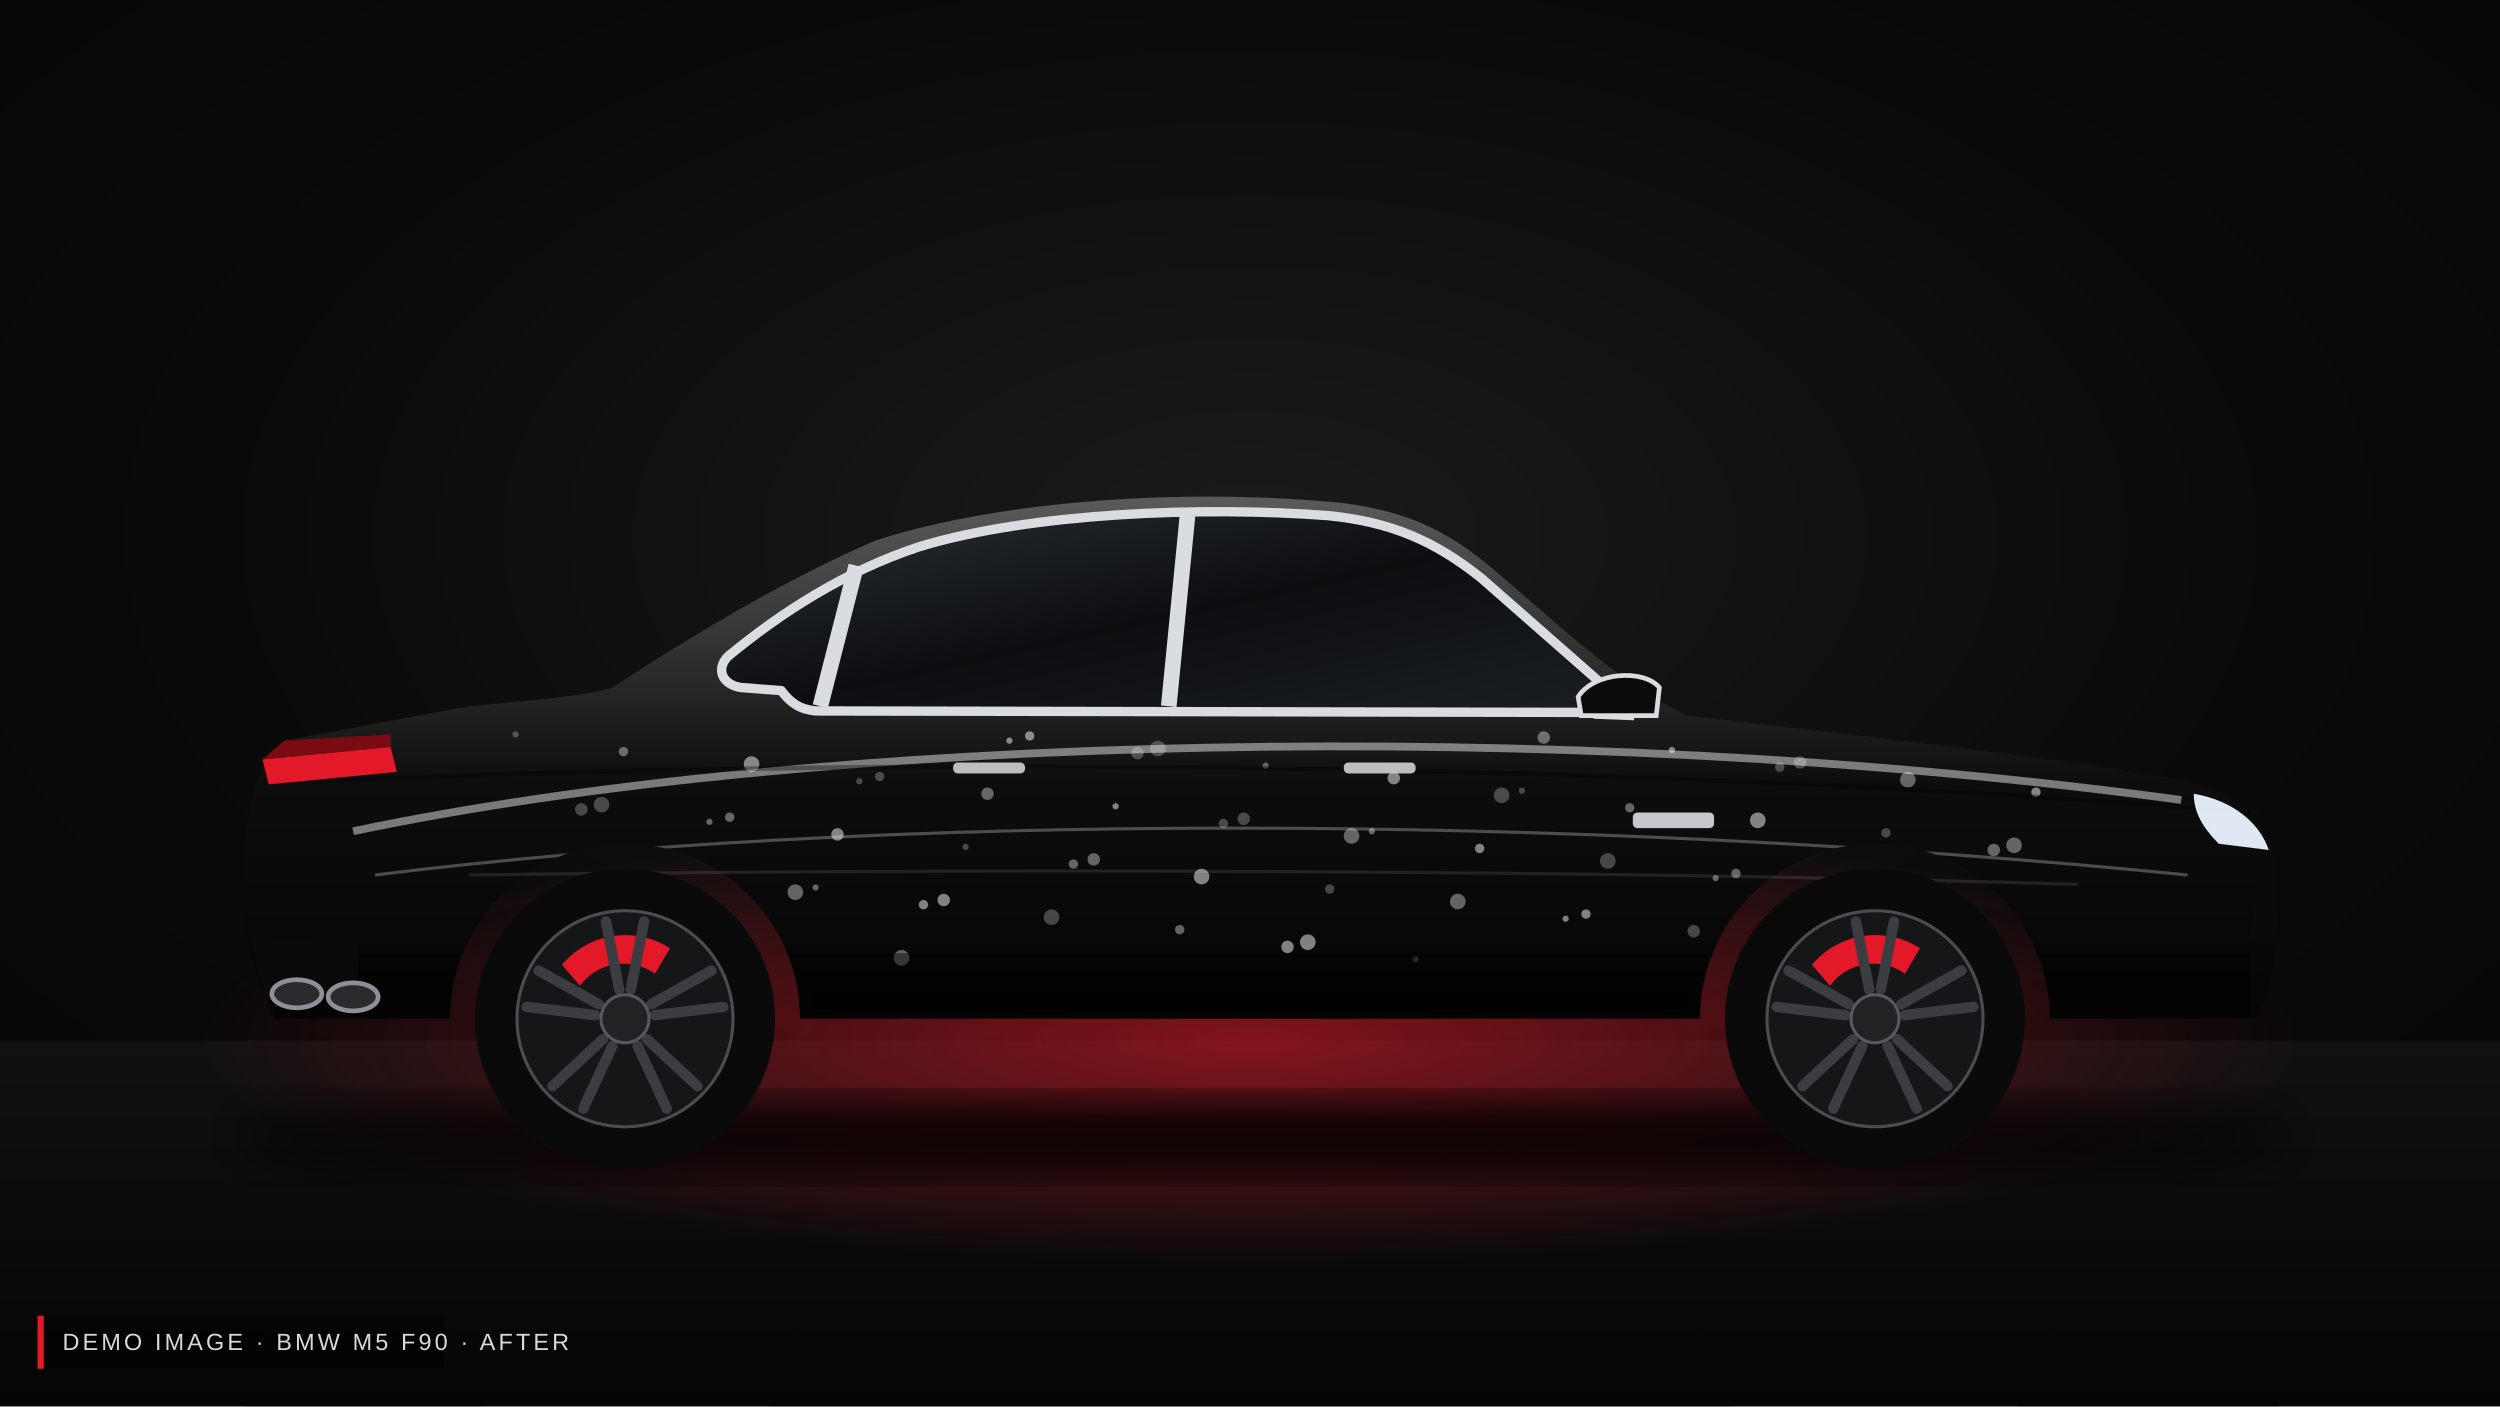
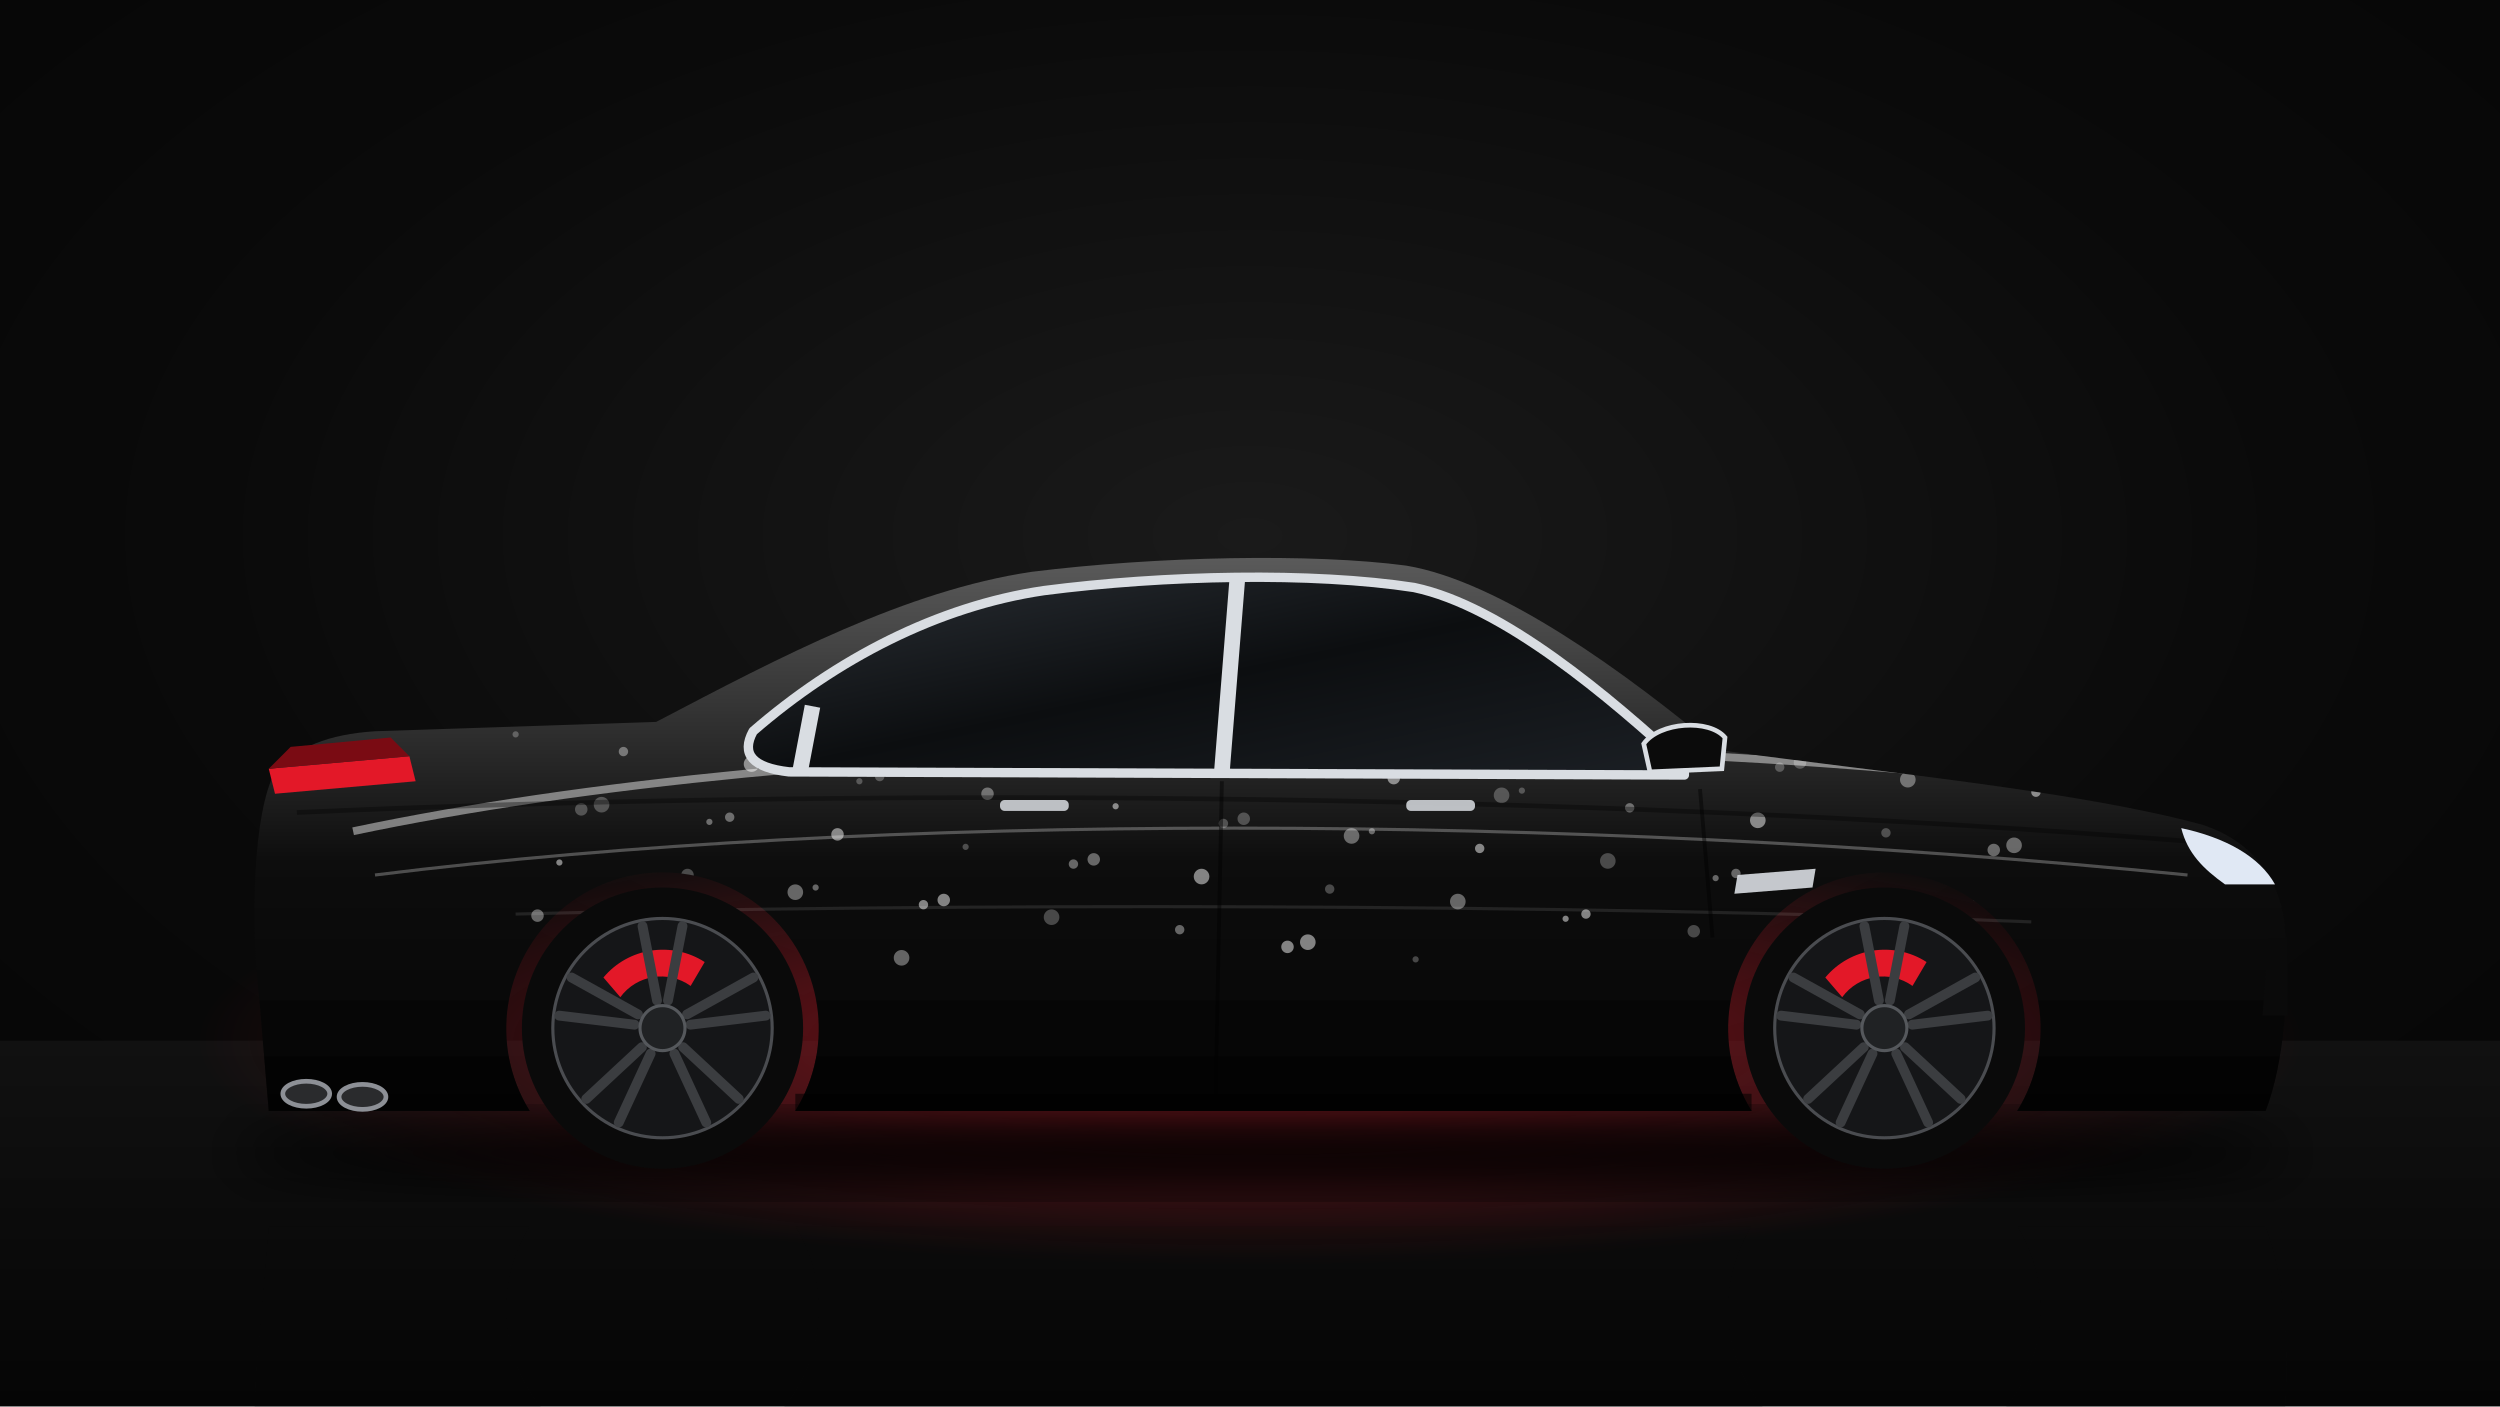
<svg xmlns="http://www.w3.org/2000/svg" viewBox="0 0 1600 900" width="1600" height="900">
  <defs>
    <radialGradient id="bg" cx="50%" cy="38%" r="75%">
      <stop offset="0" stop-color="#1a1a1a" />
      <stop offset=".55" stop-color="#0a0a0a" />
      <stop offset="1" stop-color="#050505" />
    </radialGradient>
    <radialGradient id="redglow" cx="50%" cy="50%" r="50%">
      <stop offset="0" stop-color="#E31828" stop-opacity="0.55" />
      <stop offset="1" stop-color="#E31828" stop-opacity="0" />
    </radialGradient>
    <linearGradient id="paint" x1="0" y1="0" x2="0" y2="1">
      <stop offset="0" stop-color="#5a5a5a" />
      <stop offset=".55" stop-color="#0d0d0d" />
      <stop offset="1" stop-color="#050505" />
    </linearGradient>
    <linearGradient id="glass" x1="0" y1="0" x2="1" y2="1">
      <stop offset="0" stop-color="#2b3036" />
      <stop offset=".5" stop-color="#0c0e10" />
      <stop offset="1" stop-color="#1b1f24" />
    </linearGradient>
    <linearGradient id="floor" x1="0" y1="0" x2="0" y2="1">
      <stop offset="0" stop-color="#111" />
      <stop offset="1" stop-color="#050505" />
    </linearGradient>
    <clipPath id="bodyclip">
-       <path d="M176,652 C160,620 152,585 156,548 C158,515 166,488 182,474 L300,452 C340,448 372,446 392,440 C450,402 505,370 560,346 C640,320 760,312 860,322 C905,328 930,342 960,368 C1000,402 1040,440 1080,458 C1180,470 1300,482 1400,500 C1432,508 1450,526 1456,552 C1462,585 1458,620 1444,652 L1312,652 A112,112 0 0 0 1088,652 L512,652 A112,112 0 0 0 288,652 Z" />
+       <path d="M172,711 L166,640 C160,590 162,520 176,494 C190,478 210,470 240,468 L420,462 C500,420 580,378 660,366 C740,356 840,354 900,362 C960,372 1040,430 1100,480 C1200,494 1330,506 1410,528 C1440,538 1458,560 1462,590 C1466,630 1462,680 1450,711 L1291,711 A100,100 0 1 0 1121,711 L509,711 A100,100 0 1 0 339,711 Z" />
    </clipPath>
    <filter id="blur">
      <feGaussianBlur stdDeviation="18" />
    </filter>
  </defs>
  <rect width="1600" height="900" fill="url(#bg)" />
  <rect y="666" width="1600" height="234" fill="url(#floor)" />
  <ellipse cx="800" cy="666" rx="672" ry="144" fill="url(#redglow)" />
  <g transform="translate(0.0,0.0) scale(1)">
-     <ellipse cx="808" cy="728" rx="660" ry="26" fill="#000" opacity=".9" filter="url(#blur)" />
-     <path d="M176,652 C160,620 152,585 156,548 C158,515 166,488 182,474 L300,452 C340,448 372,446 392,440 C450,402 505,370 560,346 C640,320 760,312 860,322 C905,328 930,342 960,368 C1000,402 1040,440 1080,458 C1180,470 1300,482 1400,500 C1432,508 1450,526 1456,552 C1462,585 1458,620 1444,652 L1312,652 A112,112 0 0 0 1088,652 L512,652 A112,112 0 0 0 288,652 Z" fill="url(#paint)" />
+     <ellipse cx="808" cy="738" rx="660" ry="26" fill="#000" opacity=".9" filter="url(#blur)" />
+     <path d="M172,711 L166,640 C160,590 162,520 176,494 C190,478 210,470 240,468 L420,462 C500,420 580,378 660,366 C740,356 840,354 900,362 C960,372 1040,430 1100,480 C1200,494 1330,506 1410,528 C1440,538 1458,560 1462,590 C1466,630 1462,680 1450,711 L1291,711 A100,100 0 1 0 1121,711 L509,711 A100,100 0 1 0 339,711 Z" fill="url(#paint)" />
    <g clip-path="url(#bodyclip)">
      <path d="M226,532 C520,470 1000,458 1396,512" stroke="#fff" stroke-width="5" fill="none" opacity="0.45" />
      <path d="M240,560 C560,520 1000,520 1400,560" stroke="#fff" stroke-width="2" fill="none" opacity="0.27" />
      <circle cx="330" cy="470" r="2" fill="#fff" opacity="0.25" />
      <circle cx="467" cy="523" r="3" fill="#fff" opacity="0.37" />
      <circle cx="604" cy="576" r="4" fill="#fff" opacity="0.49" />
      <circle cx="741" cy="479" r="5" fill="#fff" opacity="0.25" />
      <circle cx="878" cy="532" r="2" fill="#fff" opacity="0.37" />
      <circle cx="1015" cy="585" r="3" fill="#fff" opacity="0.49" />
      <circle cx="1152" cy="488" r="4" fill="#fff" opacity="0.25" />
      <circle cx="1289" cy="541" r="5" fill="#fff" opacity="0.37" />
      <circle cx="426" cy="594" r="2" fill="#fff" opacity="0.49" />
      <circle cx="563" cy="497" r="3" fill="#fff" opacity="0.25" />
      <circle cx="700" cy="550" r="4" fill="#fff" opacity="0.37" />
      <circle cx="837" cy="603" r="5" fill="#fff" opacity="0.49" />
      <circle cx="974" cy="506" r="2" fill="#fff" opacity="0.25" />
      <circle cx="1111" cy="559" r="3" fill="#fff" opacity="0.37" />
      <circle cx="1248" cy="612" r="4" fill="#fff" opacity="0.49" />
      <circle cx="385" cy="515" r="5" fill="#fff" opacity="0.25" />
      <circle cx="522" cy="568" r="2" fill="#fff" opacity="0.37" />
      <circle cx="659" cy="471" r="3" fill="#fff" opacity="0.49" />
      <circle cx="796" cy="524" r="4" fill="#fff" opacity="0.25" />
      <circle cx="933" cy="577" r="5" fill="#fff" opacity="0.37" />
      <circle cx="1070" cy="480" r="2" fill="#fff" opacity="0.49" />
      <circle cx="1207" cy="533" r="3" fill="#fff" opacity="0.25" />
      <circle cx="344" cy="586" r="4" fill="#fff" opacity="0.37" />
      <circle cx="481" cy="489" r="5" fill="#fff" opacity="0.49" />
      <circle cx="618" cy="542" r="2" fill="#fff" opacity="0.25" />
      <circle cx="755" cy="595" r="3" fill="#fff" opacity="0.37" />
      <circle cx="892" cy="498" r="4" fill="#fff" opacity="0.49" />
      <circle cx="1029" cy="551" r="5" fill="#fff" opacity="0.25" />
      <circle cx="1166" cy="604" r="2" fill="#fff" opacity="0.37" />
      <circle cx="1303" cy="507" r="3" fill="#fff" opacity="0.49" />
      <circle cx="440" cy="560" r="4" fill="#fff" opacity="0.25" />
      <circle cx="577" cy="613" r="5" fill="#fff" opacity="0.37" />
      <circle cx="714" cy="516" r="2" fill="#fff" opacity="0.49" />
      <circle cx="851" cy="569" r="3" fill="#fff" opacity="0.25" />
      <circle cx="988" cy="472" r="4" fill="#fff" opacity="0.37" />
      <circle cx="1125" cy="525" r="5" fill="#fff" opacity="0.49" />
      <circle cx="1262" cy="578" r="2" fill="#fff" opacity="0.25" />
      <circle cx="399" cy="481" r="3" fill="#fff" opacity="0.37" />
      <circle cx="536" cy="534" r="4" fill="#fff" opacity="0.49" />
      <circle cx="673" cy="587" r="5" fill="#fff" opacity="0.25" />
      <circle cx="810" cy="490" r="2" fill="#fff" opacity="0.37" />
      <circle cx="947" cy="543" r="3" fill="#fff" opacity="0.49" />
      <circle cx="1084" cy="596" r="4" fill="#fff" opacity="0.25" />
      <circle cx="1221" cy="499" r="5" fill="#fff" opacity="0.37" />
      <circle cx="358" cy="552" r="2" fill="#fff" opacity="0.49" />
      <circle cx="495" cy="605" r="3" fill="#fff" opacity="0.25" />
      <circle cx="632" cy="508" r="4" fill="#fff" opacity="0.37" />
      <circle cx="769" cy="561" r="5" fill="#fff" opacity="0.49" />
      <circle cx="906" cy="614" r="2" fill="#fff" opacity="0.25" />
      <circle cx="1043" cy="517" r="3" fill="#fff" opacity="0.37" />
      <circle cx="1180" cy="570" r="4" fill="#fff" opacity="0.49" />
      <circle cx="1317" cy="473" r="5" fill="#fff" opacity="0.25" />
      <circle cx="454" cy="526" r="2" fill="#fff" opacity="0.37" />
      <circle cx="591" cy="579" r="3" fill="#fff" opacity="0.49" />
      <circle cx="728" cy="482" r="4" fill="#fff" opacity="0.25" />
      <circle cx="865" cy="535" r="5" fill="#fff" opacity="0.37" />
      <circle cx="1002" cy="588" r="2" fill="#fff" opacity="0.49" />
      <circle cx="1139" cy="491" r="3" fill="#fff" opacity="0.25" />
      <circle cx="1276" cy="544" r="4" fill="#fff" opacity="0.37" />
      <circle cx="413" cy="597" r="5" fill="#fff" opacity="0.49" />
      <circle cx="550" cy="500" r="2" fill="#fff" opacity="0.25" />
      <circle cx="687" cy="553" r="3" fill="#fff" opacity="0.37" />
      <circle cx="824" cy="606" r="4" fill="#fff" opacity="0.49" />
      <circle cx="961" cy="509" r="5" fill="#fff" opacity="0.25" />
      <circle cx="1098" cy="562" r="2" fill="#fff" opacity="0.37" />
      <circle cx="1235" cy="615" r="3" fill="#fff" opacity="0.49" />
      <circle cx="372" cy="518" r="4" fill="#fff" opacity="0.25" />
      <circle cx="509" cy="571" r="5" fill="#fff" opacity="0.37" />
      <circle cx="646" cy="474" r="2" fill="#fff" opacity="0.49" />
      <circle cx="783" cy="527" r="3" fill="#fff" opacity="0.25" />
-       <rect x="180" y="610" width="1260" height="40" fill="#000" opacity=".45" />
+       <rect x="150" y="676" width="1330" height="40" fill="#000" opacity=".55" />
+       <rect x="150" y="640" width="1330" height="36" fill="#000" opacity=".2" />
    </g>
-     <path d="M1046,456 L948,370 C918,346 890,334 850,330 C770,324 660,328 588,350 C540,366 500,392 466,420 C458,428 462,438 474,440 L500,442 C506,450 512,454 522,455 Z" fill="url(#glass)" stroke="#d9dde2" stroke-width="6" stroke-linejoin="round" />
-     <path d="M760,330 L748,452" stroke="#d9dde2" stroke-width="10" />
-     <path d="M1046,456 L1020,455" stroke="#d9dde2" stroke-width="10" />
-     <path d="M548,362 L525,452" stroke="#d9dde2" stroke-width="10" />
-     <path d="M200,500 C520,486 1000,484 1440,520" stroke="#000" stroke-width="3" fill="none" opacity=".35" />
-     <path d="M300,560 C600,556 1000,556 1330,566" stroke="#fff" stroke-width="2" fill="none" opacity=".10" />
-     <rect x="1045" y="520" width="52" height="10" rx="3" fill="#d9dde2" opacity=".9" />
-     <path d="M1010,446 C1020,430 1052,428 1062,440 L1060,458 L1012,458 Z" fill="#0b0b0b" stroke="#d9dde2" stroke-width="3" />
-     <rect x="860" y="488" width="46" height="7" rx="3" fill="#d9dde2" opacity=".85" />
-     <rect x="610" y="488" width="46" height="7" rx="3" fill="#d9dde2" opacity=".85" />
-     <path d="M1404,508 C1428,512 1446,526 1452,544 L1420,540 C1410,530 1404,520 1404,508 Z" fill="#eaf2ff" opacity=".95" />
-     <path d="M1446,560 L1458,560 L1458,600 L1440,600 Z" fill="#0a0a0a" />
-     <path d="M168,486 L250,478 L254,494 L172,502 Z" fill="#E31828" />
-     <path d="M168,486 L182,474 L250,470 L250,478 Z" fill="#7a0b13" />
-     <path d="M160,600 L230,604 L228,640 L170,640 Z" fill="#0a0a0a" opacity=".8" />
-     <path d="M520,640 L1080,640" stroke="#000" stroke-width="12" opacity=".5" />
-     <ellipse cx="190" cy="636" rx="16" ry="9" fill="#2a2b2d" stroke="#8d9096" stroke-width="3" />
-     <ellipse cx="226" cy="638" rx="16" ry="9" fill="#2a2b2d" stroke="#8d9096" stroke-width="3" />
+     <path d="M1078,490 C1030,446 962,388 905,376 C840,366 745,368 668,378 C600,388 535,422 482,468 Q470,490 505,494 L1078,496 Z" fill="url(#glass)" stroke="#d9dde2" stroke-width="6" stroke-linejoin="round" />
+     <path d="M792,369 L782,494" stroke="#d9dde2" stroke-width="10" />
+     <path d="M520,452 L512,494" stroke="#d9dde2" stroke-width="10" />
+     <path d="M190,520 C520,505 1000,505 1420,540" stroke="#000" stroke-width="3" fill="none" opacity=".35" />
+     <path d="M330,585 C600,578 1000,578 1300,590" stroke="#fff" stroke-width="2" fill="none" opacity=".10" />
+     <path d="M782,500 L778,700 M1088,505 L1096,600" stroke="#000" stroke-width="2.5" opacity=".45" />
+     <path d="M1112,560 L1162,556 L1160,568 L1110,572 Z" fill="#d9dde2" opacity=".9" />
+     <path d="M1052,476 C1062,462 1094,460 1104,472 L1102,492 L1056,494 Z" fill="#0b0b0b" stroke="#d9dde2" stroke-width="3" />
+     <rect x="900" y="512" width="44" height="7" rx="3" fill="#d9dde2" opacity=".85" />
+     <rect x="640" y="512" width="44" height="7" rx="3" fill="#d9dde2" opacity=".85" />
+     <path d="M1396,530 C1424,536 1446,548 1456,566 L1424,566 C1410,556 1400,546 1396,530 Z" fill="#eaf2ff" opacity=".95" />
+     <path d="M1452,600 L1464,600 L1464,650 L1448,650 Z" fill="#0a0a0a" />
+     <path d="M172,492 L262,484 L266,500 L176,508 Z" fill="#E31828" />
+     <path d="M172,492 L186,478 L250,472 L262,484 Z" fill="#7a0b13" />
+     <path d="M509,700 L1121,700 L1121,711 L509,711 Z" fill="#000" opacity=".55" />
+     <ellipse cx="196" cy="700" rx="15" ry="8" fill="#2a2b2d" stroke="#8d9096" stroke-width="3" />
+     <ellipse cx="232" cy="702" rx="15" ry="8" fill="#2a2b2d" stroke="#8d9096" stroke-width="3" />
    <g>
-       <circle cx="400" cy="652" r="96" fill="#0a0a0a" />
-       <circle cx="400" cy="652" r="69.12" fill="#151618" stroke="#4a4c50" stroke-width="2" />
-       <path d="M359.68,617.44 A52.8,52.8 0 0 1 428.8,606.88 L419.2,623.2 A34.56,34.56 0 0 0 371.2,630.88 Z" fill="#E31828" />
-       <line x1="419.1" y1="649.7" x2="462.9" y2="644.4" stroke="#3b3d40" stroke-width="6.7" stroke-linecap="round" />
-       <line x1="414.1" y1="665.1" x2="446.4" y2="695.1" stroke="#3b3d40" stroke-width="6.7" stroke-linecap="round" />
-       <line x1="408.1" y1="669.4" x2="426.7" y2="709.5" stroke="#3b3d40" stroke-width="6.7" stroke-linecap="round" />
-       <line x1="391.9" y1="669.4" x2="373.3" y2="709.5" stroke="#3b3d40" stroke-width="6.7" stroke-linecap="round" />
-       <line x1="385.9" y1="665.1" x2="353.6" y2="695.1" stroke="#3b3d40" stroke-width="6.7" stroke-linecap="round" />
-       <line x1="380.9" y1="649.7" x2="337.1" y2="644.4" stroke="#3b3d40" stroke-width="6.7" stroke-linecap="round" />
-       <line x1="383.2" y1="642.7" x2="344.7" y2="621.2" stroke="#3b3d40" stroke-width="6.7" stroke-linecap="round" />
-       <line x1="396.3" y1="633.2" x2="387.8" y2="589.8" stroke="#3b3d40" stroke-width="6.7" stroke-linecap="round" />
-       <line x1="403.7" y1="633.2" x2="412.2" y2="589.8" stroke="#3b3d40" stroke-width="6.7" stroke-linecap="round" />
-       <line x1="416.8" y1="642.7" x2="455.3" y2="621.2" stroke="#3b3d40" stroke-width="6.7" stroke-linecap="round" />
-       <circle cx="400" cy="652" r="15.36" fill="#202224" stroke="#55585c" stroke-width="2" />
+       <circle cx="424" cy="658" r="90" fill="#0a0a0a" />
+       <circle cx="424" cy="658" r="70.2" fill="#151618" stroke="#4a4c50" stroke-width="2" />
+       <path d="M386.2,625.6 A49.5,49.5 0 0 1 451,615.7 L442,631 A32.4,32.4 0 0 0 397,638.2 Z" fill="#E31828" />
+       <line x1="441.9" y1="655.8" x2="490.1" y2="650.0" stroke="#3b3d40" stroke-width="6.3" stroke-linecap="round" />
+       <line x1="437.2" y1="670.2" x2="472.8" y2="703.3" stroke="#3b3d40" stroke-width="6.3" stroke-linecap="round" />
+       <line x1="431.6" y1="674.3" x2="452.0" y2="718.4" stroke="#3b3d40" stroke-width="6.3" stroke-linecap="round" />
+       <line x1="416.4" y1="674.3" x2="396.0" y2="718.4" stroke="#3b3d40" stroke-width="6.3" stroke-linecap="round" />
+       <line x1="410.8" y1="670.2" x2="375.2" y2="703.3" stroke="#3b3d40" stroke-width="6.3" stroke-linecap="round" />
+       <line x1="406.1" y1="655.8" x2="357.9" y2="650.0" stroke="#3b3d40" stroke-width="6.3" stroke-linecap="round" />
+       <line x1="408.3" y1="649.2" x2="365.8" y2="625.6" stroke="#3b3d40" stroke-width="6.3" stroke-linecap="round" />
+       <line x1="420.5" y1="640.3" x2="411.2" y2="592.7" stroke="#3b3d40" stroke-width="6.3" stroke-linecap="round" />
+       <line x1="427.5" y1="640.3" x2="436.8" y2="592.7" stroke="#3b3d40" stroke-width="6.3" stroke-linecap="round" />
+       <line x1="439.7" y1="649.2" x2="482.2" y2="625.6" stroke="#3b3d40" stroke-width="6.3" stroke-linecap="round" />
+       <circle cx="424" cy="658" r="14.4" fill="#202224" stroke="#55585c" stroke-width="2" />
    </g>
    <g>
-       <circle cx="1200" cy="652" r="96" fill="#0a0a0a" />
-       <circle cx="1200" cy="652" r="69.12" fill="#151618" stroke="#4a4c50" stroke-width="2" />
-       <path d="M1159.68,617.44 A52.8,52.8 0 0 1 1228.8,606.88 L1219.2,623.2 A34.56,34.56 0 0 0 1171.2,630.88 Z" fill="#E31828" />
-       <line x1="1219.1" y1="649.7" x2="1262.9" y2="644.4" stroke="#3b3d40" stroke-width="6.7" stroke-linecap="round" />
-       <line x1="1214.1" y1="665.1" x2="1246.4" y2="695.1" stroke="#3b3d40" stroke-width="6.7" stroke-linecap="round" />
-       <line x1="1208.1" y1="669.4" x2="1226.7" y2="709.5" stroke="#3b3d40" stroke-width="6.7" stroke-linecap="round" />
-       <line x1="1191.9" y1="669.4" x2="1173.3" y2="709.5" stroke="#3b3d40" stroke-width="6.7" stroke-linecap="round" />
-       <line x1="1185.9" y1="665.1" x2="1153.6" y2="695.1" stroke="#3b3d40" stroke-width="6.7" stroke-linecap="round" />
-       <line x1="1180.9" y1="649.7" x2="1137.1" y2="644.4" stroke="#3b3d40" stroke-width="6.7" stroke-linecap="round" />
-       <line x1="1183.2" y1="642.7" x2="1144.7" y2="621.2" stroke="#3b3d40" stroke-width="6.7" stroke-linecap="round" />
-       <line x1="1196.3" y1="633.2" x2="1187.8" y2="589.8" stroke="#3b3d40" stroke-width="6.7" stroke-linecap="round" />
-       <line x1="1203.7" y1="633.2" x2="1212.2" y2="589.8" stroke="#3b3d40" stroke-width="6.7" stroke-linecap="round" />
-       <line x1="1216.8" y1="642.7" x2="1255.3" y2="621.2" stroke="#3b3d40" stroke-width="6.7" stroke-linecap="round" />
-       <circle cx="1200" cy="652" r="15.36" fill="#202224" stroke="#55585c" stroke-width="2" />
+       <circle cx="1206" cy="658" r="90" fill="#0a0a0a" />
+       <circle cx="1206" cy="658" r="70.2" fill="#151618" stroke="#4a4c50" stroke-width="2" />
+       <path d="M1168.2,625.6 A49.5,49.5 0 0 1 1233,615.7 L1224,631 A32.4,32.4 0 0 0 1179,638.2 Z" fill="#E31828" />
+       <line x1="1223.9" y1="655.8" x2="1272.1" y2="650.0" stroke="#3b3d40" stroke-width="6.3" stroke-linecap="round" />
+       <line x1="1219.2" y1="670.2" x2="1254.8" y2="703.3" stroke="#3b3d40" stroke-width="6.3" stroke-linecap="round" />
+       <line x1="1213.6" y1="674.3" x2="1234.0" y2="718.4" stroke="#3b3d40" stroke-width="6.3" stroke-linecap="round" />
+       <line x1="1198.4" y1="674.3" x2="1178.0" y2="718.4" stroke="#3b3d40" stroke-width="6.3" stroke-linecap="round" />
+       <line x1="1192.8" y1="670.2" x2="1157.2" y2="703.3" stroke="#3b3d40" stroke-width="6.3" stroke-linecap="round" />
+       <line x1="1188.1" y1="655.8" x2="1139.9" y2="650.0" stroke="#3b3d40" stroke-width="6.3" stroke-linecap="round" />
+       <line x1="1190.3" y1="649.2" x2="1147.8" y2="625.6" stroke="#3b3d40" stroke-width="6.3" stroke-linecap="round" />
+       <line x1="1202.5" y1="640.3" x2="1193.2" y2="592.7" stroke="#3b3d40" stroke-width="6.3" stroke-linecap="round" />
+       <line x1="1209.5" y1="640.3" x2="1218.8" y2="592.7" stroke="#3b3d40" stroke-width="6.3" stroke-linecap="round" />
+       <line x1="1221.7" y1="649.2" x2="1264.2" y2="625.6" stroke="#3b3d40" stroke-width="6.3" stroke-linecap="round" />
+       <circle cx="1206" cy="658" r="14.4" fill="#202224" stroke="#55585c" stroke-width="2" />
    </g>
-     <g opacity=".12" transform="translate(0,1488) scale(1,-1)">
-       <path d="M176,652 C160,620 152,585 156,548 C158,515 166,488 182,474 L300,452 C340,448 372,446 392,440 C450,402 505,370 560,346 C640,320 760,312 860,322 C905,328 930,342 960,368 C1000,402 1040,440 1080,458 C1180,470 1300,482 1400,500 C1432,508 1450,526 1456,552 C1462,585 1458,620 1444,652 L1312,652 A112,112 0 0 0 1088,652 L512,652 A112,112 0 0 0 288,652 Z" fill="url(#paint)" />
+     <g opacity=".12" transform="translate(0,1496) scale(1,-1)">
+       <path d="M172,711 L166,640 C160,590 162,520 176,494 C190,478 210,470 240,468 L420,462 C500,420 580,378 660,366 C740,356 840,354 900,362 C960,372 1040,430 1100,480 C1200,494 1330,506 1410,528 C1440,538 1458,560 1462,590 C1466,630 1462,680 1450,711 L1291,711 A100,100 0 1 0 1121,711 L509,711 A100,100 0 1 0 339,711 Z" fill="url(#paint)" />
    </g>
  </g>
-   <g font-family="Arial, Helvetica, sans-serif" fill="#fff">
-     <rect x="24" y="842" width="260" height="34" fill="#000" opacity=".55" />
-     <rect x="24" y="842" width="4" height="34" fill="#E31828" />
-     <text x="40" y="864" font-size="15" letter-spacing="2" opacity=".85">DEMO IMAGE · BMW M5 F90 · AFTER</text>
-   </g>
</svg>
